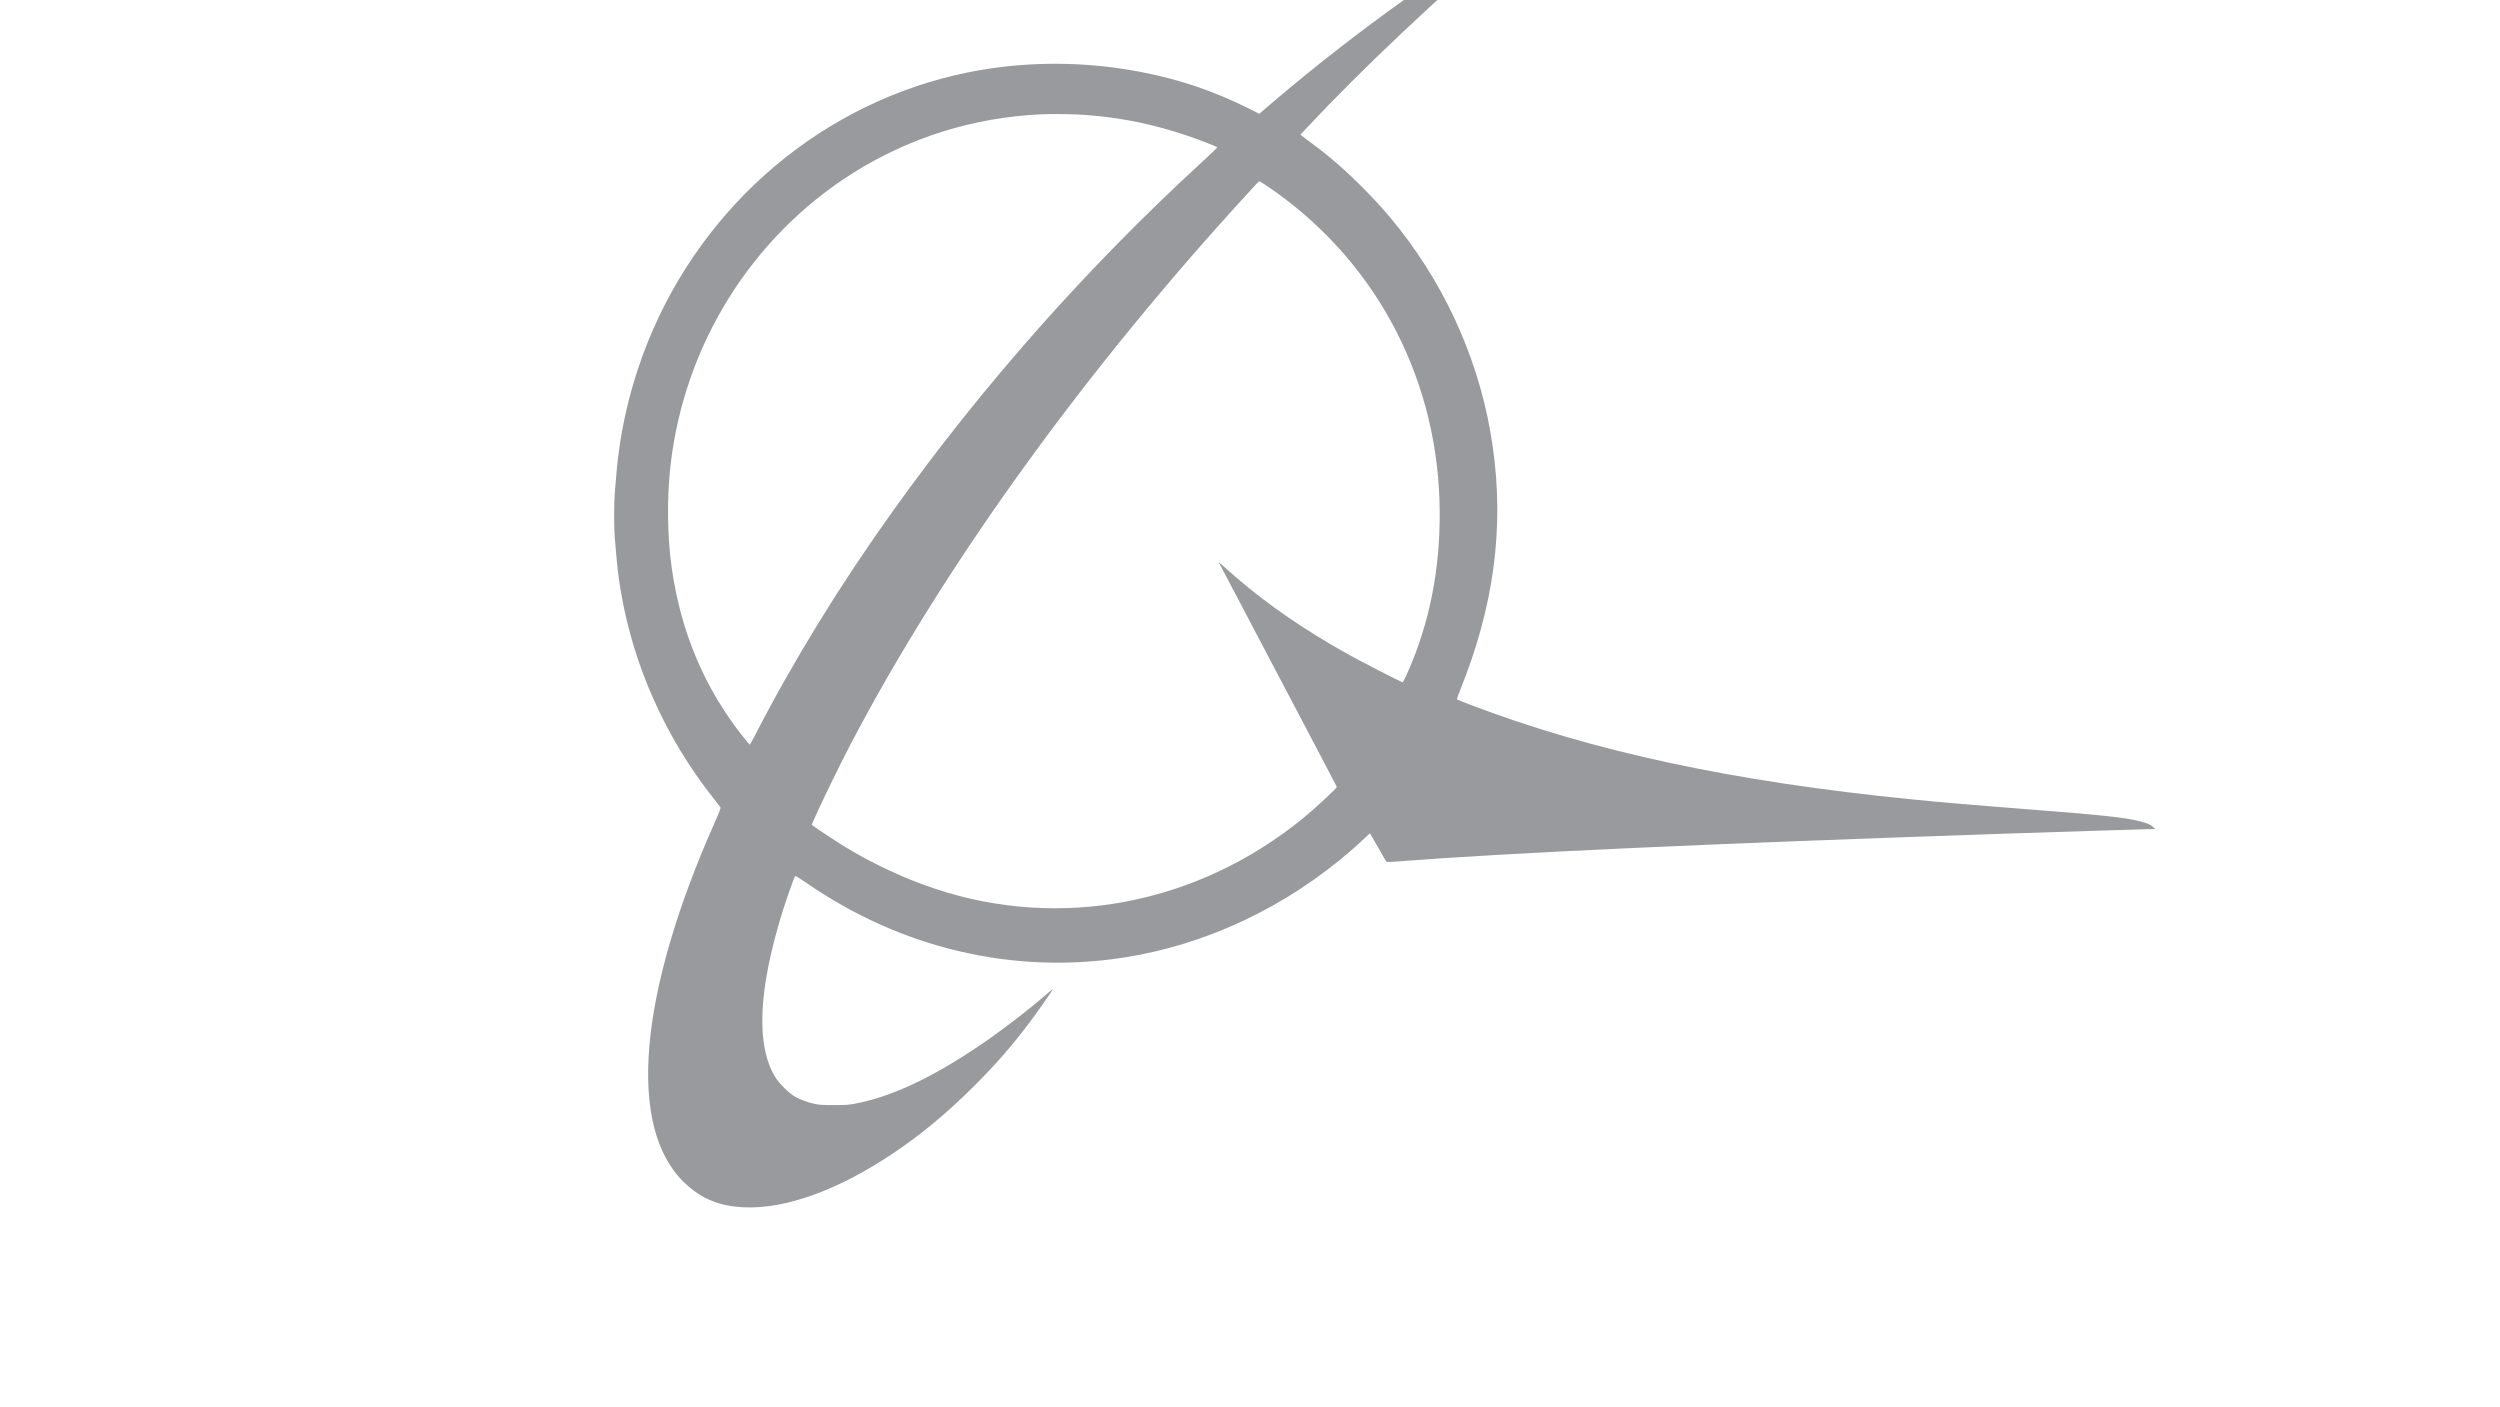
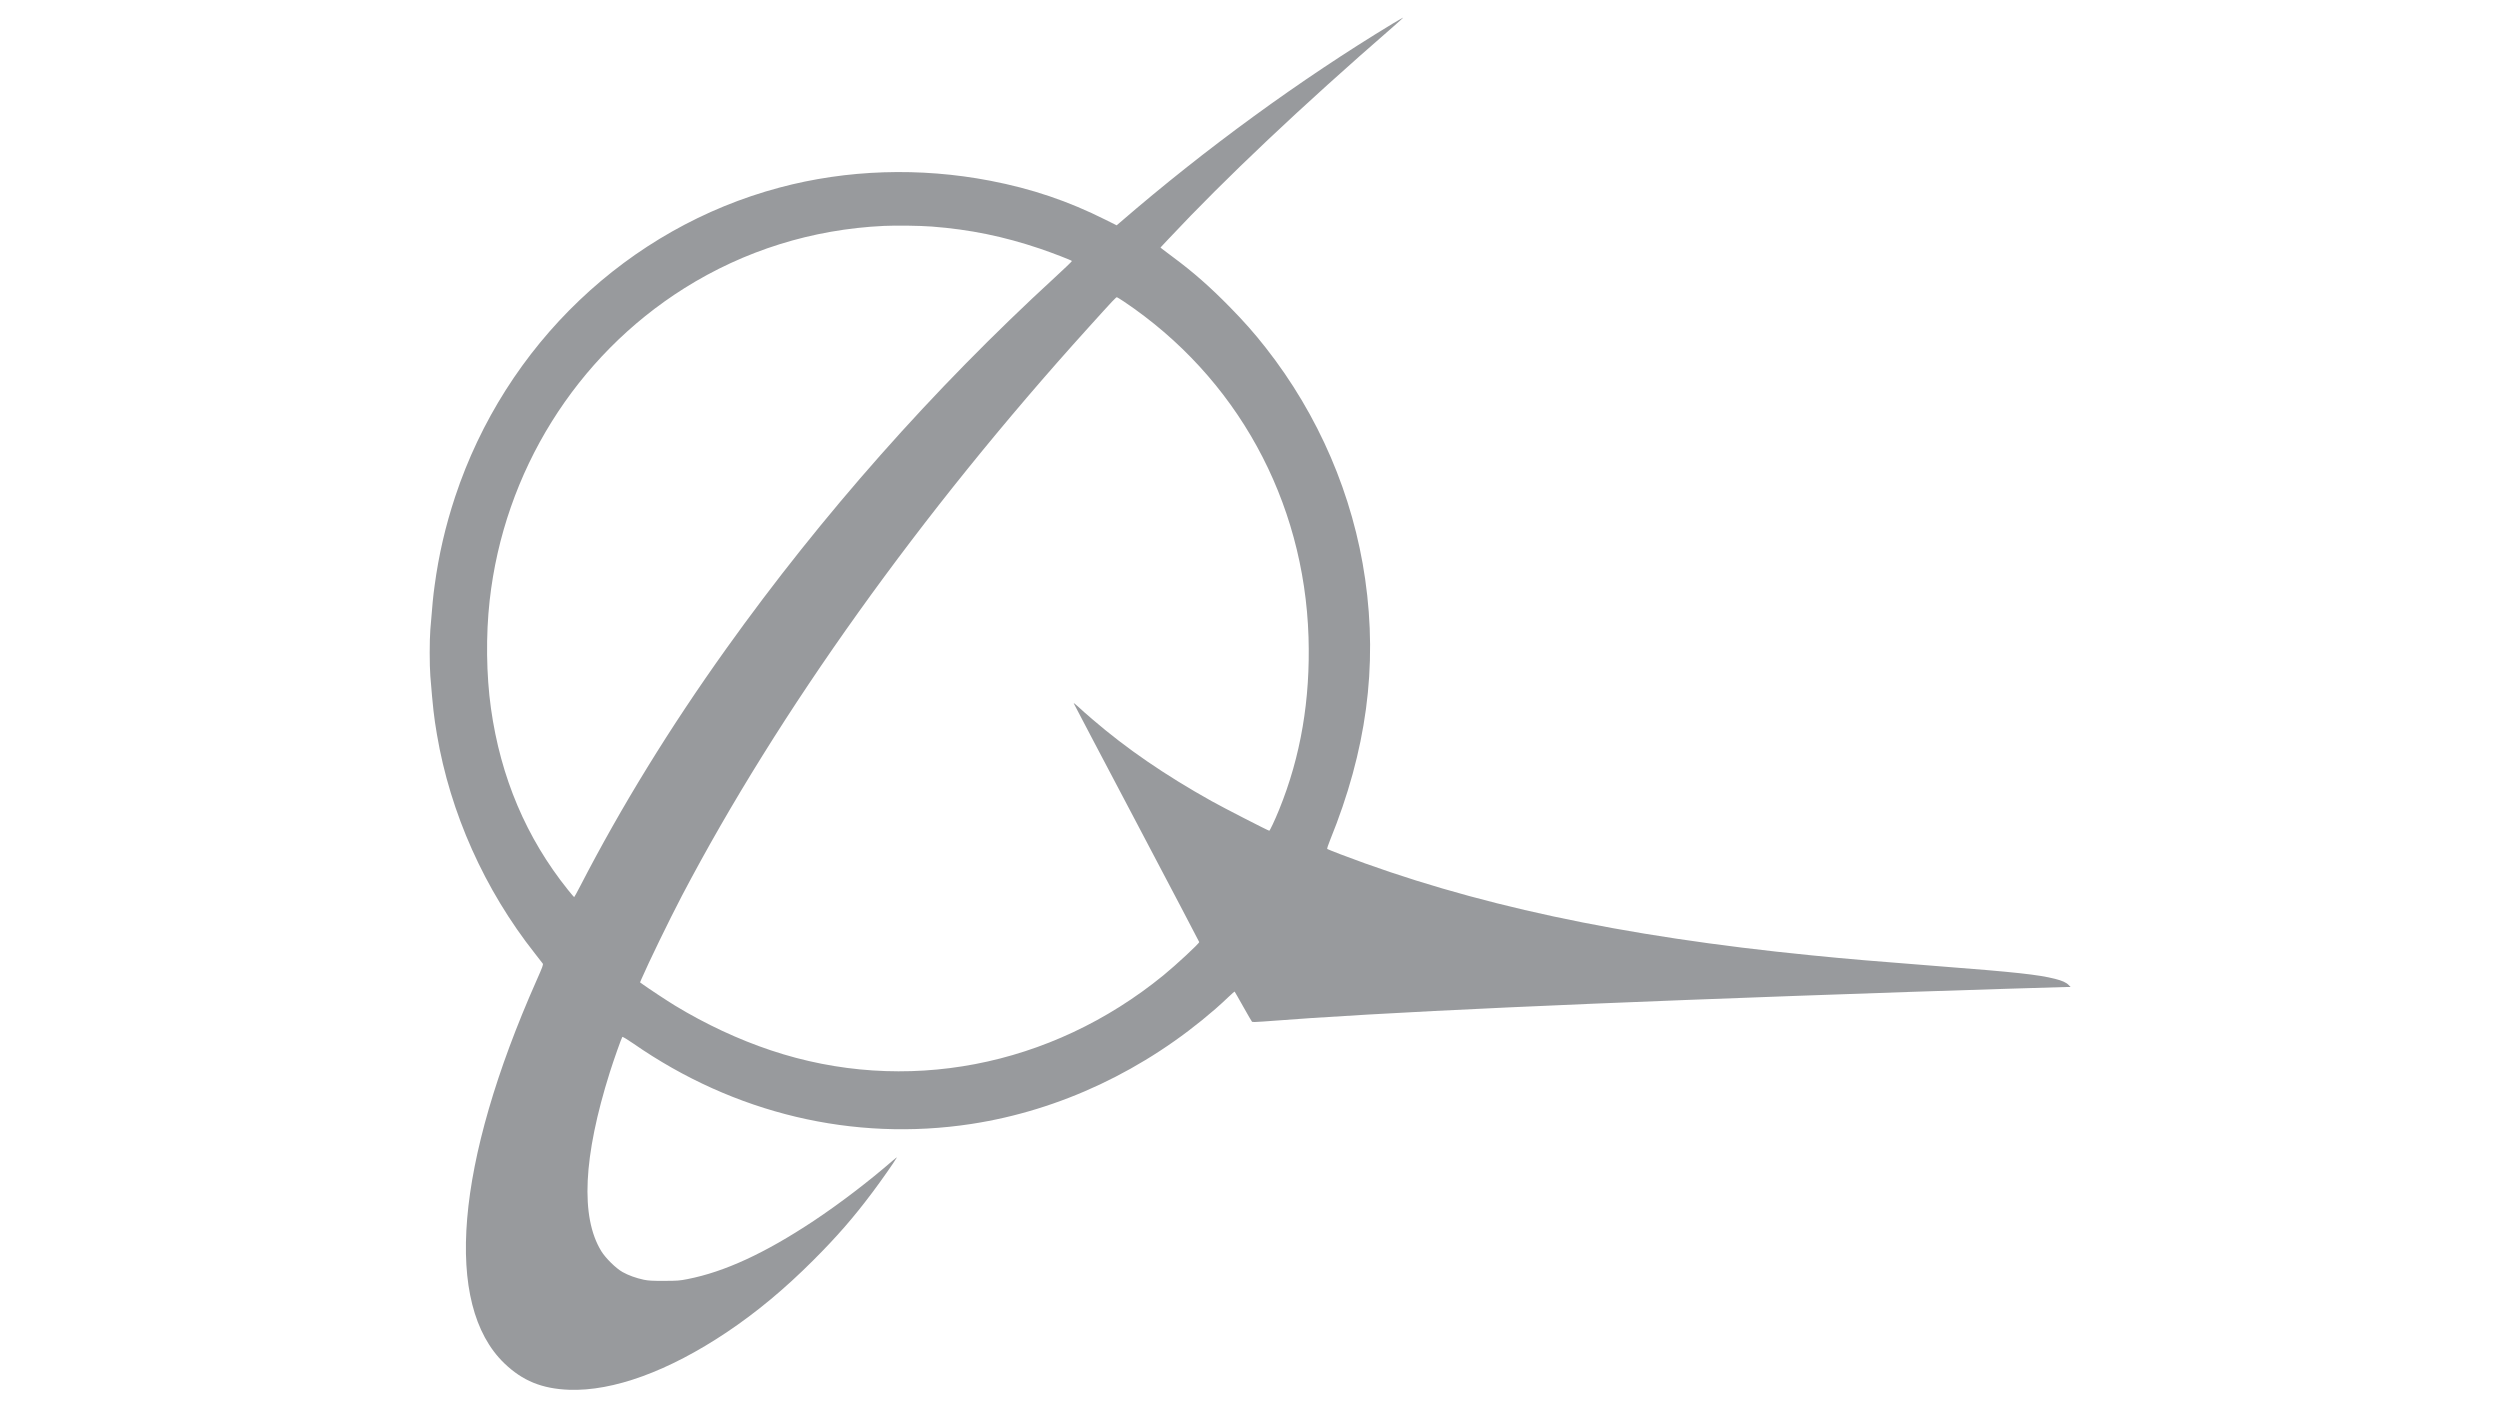
- <svg xmlns="http://www.w3.org/2000/svg" version="1.0" width="2688pt" height="1512pt" viewBox="0 0 3400 2300" preserveAspectRatio="xMidYMid meet">
-   <g transform="translate(0,2000) scale(0.1,-0.1)" fill="#989A9D" stroke="none">
+ <svg xmlns="http://www.w3.org/2000/svg" version="1.0" width="3840pt" height="2160pt" viewBox="0 0 3840 2160" preserveAspectRatio="xMidYMid meet">
+   <g transform="translate(0,2160) scale(0.1,-0.1)" fill="#989A9D" stroke="none">
    <path d="M21395 21239 c-1427 -864 -2880 -1923 -4186 -3051 l-57 -49 -170 85 c-577 289 -1134 477 -1772 600 -1081 208 -2201 172 -3236 -105 -2328 -621 -4208 -2413 -4983 -4749 -150 -454 -252 -894 -315 -1363 -23 -164 -33 -269 -66 -677 -13 -163 -13 -550 0 -715 41 -498 54 -618 101 -895 204 -1207 732 -2388 1508 -3369 58 -74 111 -142 118 -152 10 -14 -5 -55 -94 -255 -1248 -2814 -1432 -4984 -496 -5885 279 -268 577 -390 993 -406 678 -25 1530 286 2422 883 460 308 891 667 1328 1104 365 365 619 656 914 1050 132 176 332 461 371 530 5 8 -20 -10 -56 -41 -370 -322 -825 -669 -1224 -934 -747 -495 -1367 -781 -1935 -892 -120 -24 -160 -27 -360 -27 -181 -1 -241 3 -310 17 -122 26 -238 68 -327 118 -102 57 -261 214 -327 321 -322 524 -278 1451 131 2748 58 185 181 532 192 543 5 5 80 -40 168 -101 1552 -1078 3381 -1513 5193 -1236 1361 209 2664 823 3750 1768 63 55 154 138 202 185 49 46 90 83 92 80 3 -2 61 -105 131 -229 69 -124 131 -229 136 -234 5 -6 68 -5 166 3 1813 142 4922 285 9958 456 688 23 2333 75 2394 75 l55 0 -29 30 c-37 39 -100 67 -210 95 -257 65 -607 103 -1800 195 -963 75 -1383 110 -1940 166 -2925 290 -5226 784 -7240 1554 -104 40 -194 76 -199 80 -4 5 15 66 44 136 558 1373 732 2661 539 4008 -184 1286 -714 2520 -1528 3556 -174 222 -334 403 -551 624 -306 312 -564 538 -869 764 -79 59 -155 117 -170 128 l-26 22 120 128 c883 942 2038 2033 3458 3267 86 75 154 137 150 137 -5 -1 -75 -42 -158 -91z m-7080 -3119 c584 -45 1097 -150 1661 -340 196 -67 481 -177 489 -189 2 -5 -116 -118 -263 -253 -1870 -1717 -3578 -3647 -5044 -5698 -871 -1219 -1616 -2431 -2244 -3647 -49 -95 -92 -173 -95 -173 -3 0 -46 51 -96 113 -639 797 -1034 1728 -1182 2787 -72 515 -79 1125 -20 1655 220 1977 1325 3750 2989 4797 923 580 1966 906 3065 958 189 9 556 4 740 -10z m2947 -1151 c1732 -1162 2771 -3051 2837 -5156 29 -957 -119 -1831 -451 -2648 -66 -163 -142 -324 -152 -325 -15 0 -702 352 -886 455 -715 400 -1302 802 -1831 1257 -79 67 -177 154 -218 193 -41 38 -71 61 -68 51 4 -10 439 -838 967 -1838 528 -1001 960 -1824 960 -1828 0 -22 -353 -350 -550 -511 -1731 -1412 -3974 -1841 -6030 -1152 -497 166 -1004 403 -1470 686 -120 73 -411 265 -492 324 l-47 34 20 47 c107 248 430 914 624 1284 1483 2825 3666 5877 6240 8723 399 442 429 473 442 469 7 -2 54 -31 105 -65z" />
  </g>
</svg>
